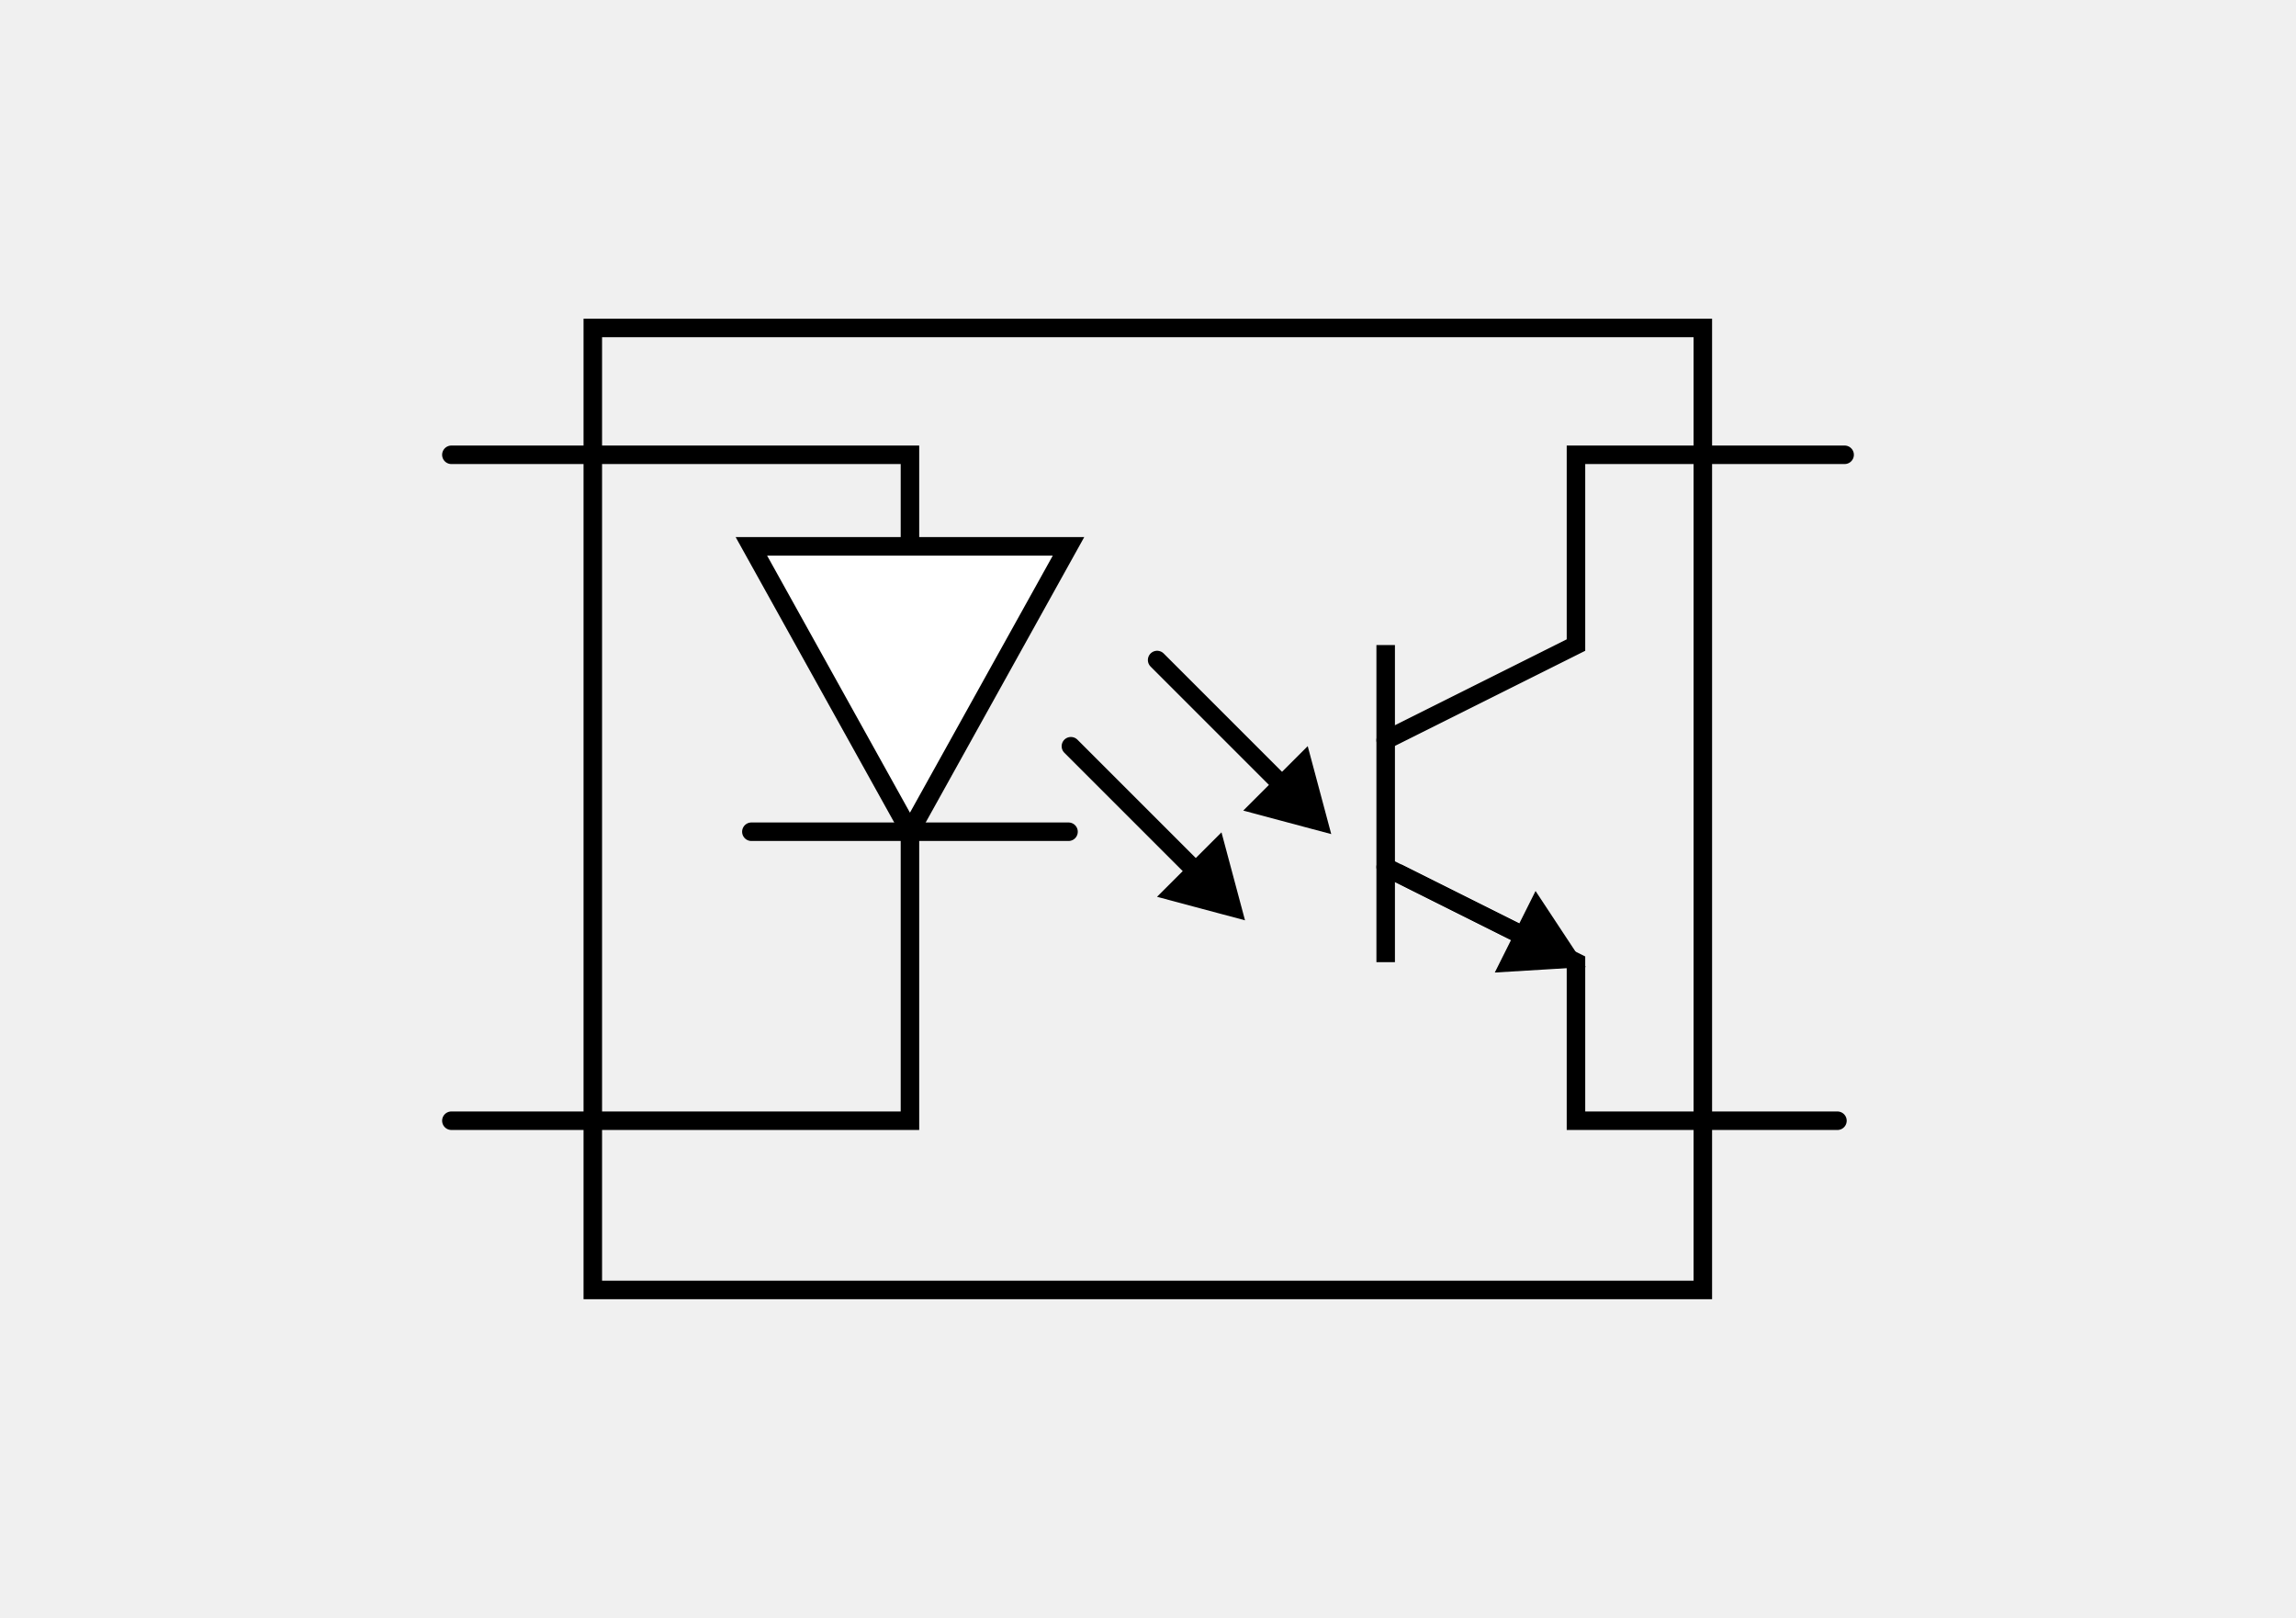
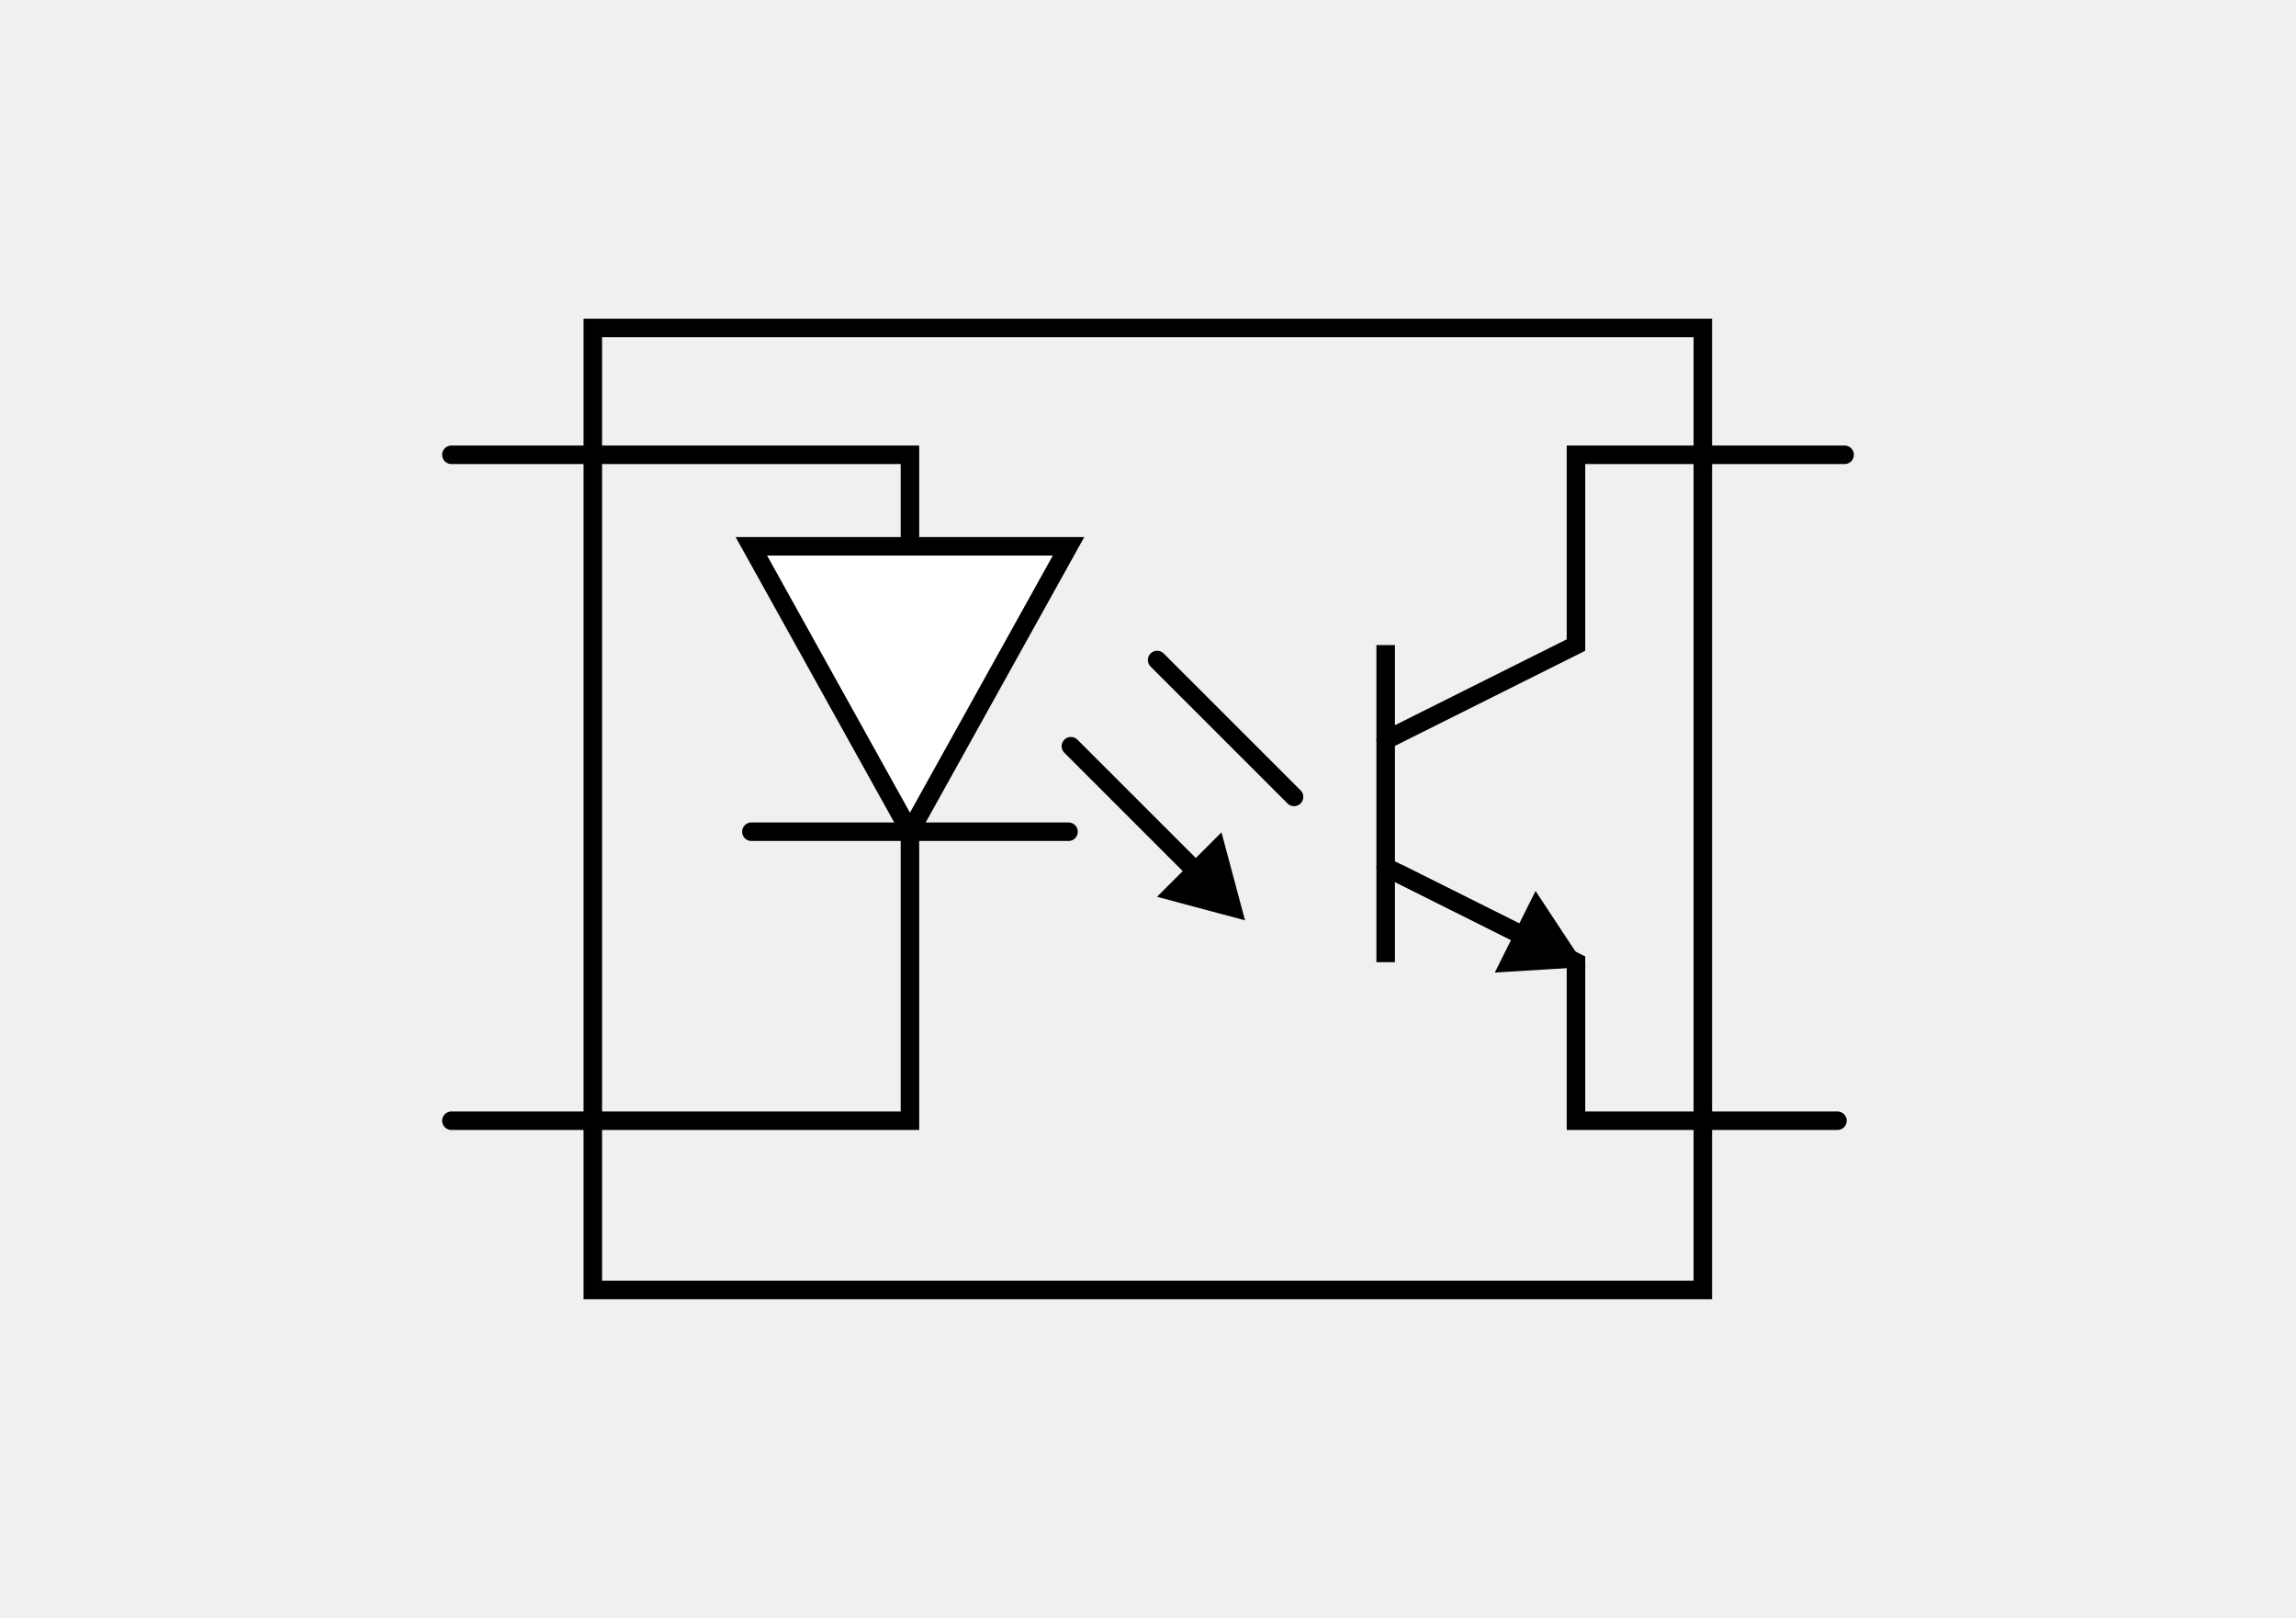
- <svg xmlns="http://www.w3.org/2000/svg" width="372.047" height="262.205" id="svg7549" version="1.1">
-   <defs id="defs7551">
-     <marker style="overflow:visible" id="TriangleInM" refX="0" refY="0" orient="auto">
-       <path transform="scale(-0.4,-0.4)" style="fill-rule:evenodd;stroke:#000000;stroke-width:1pt;marker-start:none" d="m 5.77,0 -8.65,5 0,-10 8.65,5 z" id="path13059" />
+ <svg xmlns="http://www.w3.org/2000/svg" width="372.047" height="262.205">
+   <defs>
+     <marker id="a" orient="auto" overflow="visible">
+       <path d="M2.308 0l-3.46 2v-4l3.46 2z" fill-rule="evenodd" stroke="#000" stroke-width=".4pt" />
    </marker>
-     <marker style="overflow:visible" id="TriangleInM-5" refX="0" refY="0" orient="auto">
-       <path transform="scale(-0.4,-0.4)" style="fill-rule:evenodd;stroke:#000000;stroke-width:1pt;marker-start:none" d="m 5.77,0 -8.65,5 0,-10 8.65,5 z" id="path13059-5" />
-     </marker>
-     <marker style="overflow:visible" id="TriangleOutM" refX="0" refY="0" orient="auto">
-       <path transform="scale(0.4,0.4)" style="fill-rule:evenodd;stroke:#000000;stroke-width:1pt;marker-start:none" d="m 5.77,0 -8.65,5 0,-10 8.65,5 z" id="path13068" />
-     </marker>
-     <marker style="overflow:visible" id="marker18293" refX="0" refY="0" orient="auto">
-       <path transform="scale(0.4,0.4)" style="fill-rule:evenodd;stroke:#000000;stroke-width:1pt;marker-start:none" d="m 5.77,0 -8.65,5 0,-10 8.65,5 z" id="path18295" />
-     </marker>
-     <marker style="overflow:visible" id="TriangleOutM-0" refX="0" refY="0" orient="auto">
-       <path transform="scale(0.4,0.4)" style="fill-rule:evenodd;stroke:#000000;stroke-width:1pt;marker-start:none" d="m 5.77,0 -8.65,5 0,-10 8.65,5 z" id="path13068-6" />
-     </marker>
-     <marker style="overflow:visible" id="marker18346" refX="0" refY="0" orient="auto">
-       <path transform="scale(0.4,0.4)" style="fill-rule:evenodd;stroke:#000000;stroke-width:1pt;marker-start:none" d="m 5.77,0 -8.65,5 0,-10 8.65,5 z" id="path18348" />
-     </marker>
-     <marker style="overflow:visible" id="TriangleOutM-9" refX="0" refY="0" orient="auto">
-       <path transform="scale(0.4,0.4)" style="fill-rule:evenodd;stroke:#000000;stroke-width:1pt;marker-start:none" d="m 5.77,0 -8.65,5 0,-10 8.65,5 z" id="path13068-9" />
-     </marker>
-     <marker style="overflow:visible" id="marker18407" refX="0" refY="0" orient="auto">
-       <path transform="scale(0.4,0.4)" style="fill-rule:evenodd;stroke:#000000;stroke-width:1pt;marker-start:none" d="m 5.77,0 -8.65,5 0,-10 8.65,5 z" id="path18409" />
-     </marker>
-     <marker style="overflow:visible" id="TriangleOutM-02" refX="0" refY="0" orient="auto">
-       <path transform="scale(0.4,0.4)" style="fill-rule:evenodd;stroke:#000000;stroke-width:1pt;marker-start:none" d="m 5.77,0 -8.65,5 0,-10 8.65,5 z" id="path13068-0" />
-     </marker>
-     <marker style="overflow:visible" id="marker18451" refX="0" refY="0" orient="auto">
-       <path transform="scale(0.4,0.4)" style="fill-rule:evenodd;stroke:#000000;stroke-width:1pt;marker-start:none" d="m 5.77,0 -8.65,5 0,-10 8.65,5 z" id="path18453" />
-     </marker>
-     <marker style="overflow:visible" id="TriangleOutM-6" refX="0" refY="0" orient="auto">
-       <path transform="scale(0.4,0.4)" style="fill-rule:evenodd;stroke:#000000;stroke-width:1pt;marker-start:none" d="m 5.77,0 -8.65,5 0,-10 8.65,5 z" id="path13068-64" />
-     </marker>
-     <marker style="overflow:visible" id="marker18536" refX="0" refY="0" orient="auto">
-       <path transform="scale(0.4,0.4)" style="fill-rule:evenodd;stroke:#000000;stroke-width:1pt;marker-start:none" d="m 5.77,0 -8.65,5 0,-10 8.65,5 z" id="path18538" />
-     </marker>
-     <marker style="overflow:visible" id="TriangleOutM-4" refX="0" refY="0" orient="auto">
-       <path transform="scale(0.4,0.4)" style="fill-rule:evenodd;stroke:#000000;stroke-width:1pt;marker-start:none" d="m 5.77,0 -8.65,5 0,-10 8.65,5 z" id="path13068-1" />
-     </marker>
-     <marker style="overflow:visible" id="marker18536-7" refX="0" refY="0" orient="auto">
-       <path transform="scale(0.4,0.4)" style="fill-rule:evenodd;stroke:#000000;stroke-width:1pt;marker-start:none" d="m 5.77,0 -8.65,5 0,-10 8.65,5 z" id="path18538-8" />
-     </marker>
-     <marker style="overflow:visible" id="TriangleOutM-61" refX="0" refY="0" orient="auto">
-       <path transform="scale(0.4,0.4)" style="fill-rule:evenodd;stroke:#000000;stroke-width:1pt;marker-start:none" d="m 5.77,0 -8.65,5 0,-10 8.65,5 z" id="path13068-2" />
-     </marker>
-     <marker style="overflow:visible" id="marker18603" refX="0" refY="0" orient="auto">
-       <path transform="scale(0.4,0.4)" style="fill-rule:evenodd;stroke:#000000;stroke-width:1pt;marker-start:none" d="m 5.77,0 -8.65,5 0,-10 8.65,5 z" id="path18605" />
-     </marker>
-     <marker style="overflow:visible" id="TriangleOutM-46" refX="0" refY="0" orient="auto">
-       <path transform="scale(0.4,0.4)" style="fill-rule:evenodd;stroke:#000000;stroke-width:1pt;marker-start:none" d="m 5.77,0 -8.65,5 0,-10 8.65,5 z" id="path13068-7" />
-     </marker>
-     <marker style="overflow:visible" id="marker18647" refX="0" refY="0" orient="auto">
-       <path transform="scale(0.4,0.4)" style="fill-rule:evenodd;stroke:#000000;stroke-width:1pt;marker-start:none" d="m 5.77,0 -8.65,5 0,-10 8.65,5 z" id="path18649" />
-     </marker>
-     <marker style="overflow:visible" id="TriangleOutM-8" refX="0" refY="0" orient="auto">
-       <path transform="scale(0.4,0.4)" style="fill-rule:evenodd;stroke:#000000;stroke-width:1pt;marker-start:none" d="m 5.77,0 -8.65,5 0,-10 8.65,5 z" id="path13068-10" />
-     </marker>
-     <marker style="overflow:visible" id="marker18694" refX="0" refY="0" orient="auto">
-       <path transform="scale(0.4,0.4)" style="fill-rule:evenodd;stroke:#000000;stroke-width:1pt;marker-start:none" d="m 5.77,0 -8.65,5 0,-10 8.65,5 z" id="path18696" />
-     </marker>
-     <marker style="overflow:visible" id="TriangleOutM-7" refX="0" refY="0" orient="auto">
-       <path transform="scale(0.4,0.4)" style="fill-rule:evenodd;stroke:#000000;stroke-width:1pt;marker-start:none" d="m 5.77,0 -8.65,5 0,-10 8.65,5 z" id="path13068-71" />
-     </marker>
-     <marker style="overflow:visible" id="marker18877" refX="0" refY="0" orient="auto">
-       <path transform="scale(0.4,0.4)" style="fill-rule:evenodd;stroke:#000000;stroke-width:1pt;marker-start:none" d="m 5.77,0 -8.65,5 0,-10 8.65,5 z" id="path18879" />
-     </marker>
-     <marker style="overflow:visible" id="TriangleOutM-5" refX="0" refY="0" orient="auto">
-       <path transform="scale(0.4,0.4)" style="fill-rule:evenodd;stroke:#000000;stroke-width:1pt;marker-start:none" d="m 5.77,0 -8.65,5 0,-10 8.65,5 z" id="path13068-74" />
-     </marker>
-     <marker style="overflow:visible" id="marker19763" refX="0" refY="0" orient="auto">
-       <path transform="scale(0.4,0.4)" style="fill-rule:evenodd;stroke:#000000;stroke-width:1pt;marker-start:none" d="m 5.77,0 -8.65,5 0,-10 8.65,5 z" id="path19765" />
-     </marker>
-     <marker style="overflow:visible" id="marker133346-4" refX="0" refY="0" orient="auto">
-       <path transform="scale(0.4,0.4)" style="fill-rule:evenodd;stroke:#000000;stroke-width:1pt;marker-start:none" d="m 5.77,0 -8.65,5 0,-10 8.65,5 z" id="path133348-1" />
-     </marker>
-     <marker style="overflow:visible" id="marker133346-4-7" refX="0" refY="0" orient="auto">
-       <path transform="scale(0.4,0.4)" style="fill-rule:evenodd;stroke:#000000;stroke-width:1pt;marker-start:none" d="m 5.77,0 -8.65,5 0,-10 8.65,5 z" id="path133348-1-6" />
-     </marker>
-     <marker style="overflow:visible" id="TriangleOutM-3" refX="0" refY="0" orient="auto">
-       <path transform="scale(0.4,0.4)" style="fill-rule:evenodd;stroke:#000000;stroke-width:1pt;marker-start:none" d="m 5.77,0 -8.65,5 0,-10 8.65,5 z" id="path13068-3" />
-     </marker>
-     <marker style="overflow:visible" id="TriangleInM-54" refX="0" refY="0" orient="auto">
-       <path transform="scale(-0.4,-0.4)" style="fill-rule:evenodd;stroke:#000000;stroke-width:1pt;marker-start:none" d="m 5.77,0 -8.65,5 0,-10 8.65,5 z" id="path13059-6" />
-     </marker>
-     <marker style="overflow:visible" id="TriangleOutM-2" refX="0" refY="0" orient="auto">
-       <path transform="scale(0.4,0.4)" style="fill-rule:evenodd;stroke:#000000;stroke-width:1pt;marker-start:none" d="m 5.77,0 -8.65,5 0,-10 8.65,5 z" id="path13068-31" />
-     </marker>
-     <marker style="overflow:visible" id="marker133346-4-82" refX="0" refY="0" orient="auto">
-       <path transform="scale(0.4,0.4)" style="fill-rule:evenodd;stroke:#000000;stroke-width:1pt;marker-start:none" d="m 5.77,0 -8.65,5 0,-10 8.65,5 z" id="path133348-1-8" />
-     </marker>
-     <marker style="overflow:visible" id="marker284012" refX="0" refY="0" orient="auto">
-       <path transform="scale(0.4,0.4)" style="fill-rule:evenodd;stroke:#000000;stroke-width:1pt;marker-start:none" d="m 5.77,0 -8.65,5 0,-10 8.65,5 z" id="path284014" />
-     </marker>
-     <marker style="overflow:visible" id="marker12532" refX="0" refY="0" orient="auto">
-       <path transform="scale(0.4,0.4)" style="fill-rule:evenodd;stroke:#000000;stroke-width:1pt;marker-start:none" d="m 5.77,0 -8.65,5 0,-10 8.65,5 z" id="path12534" />
+     <marker id="b" orient="auto" overflow="visible">
+       <path d="M2.308 0l-3.46 2v-4l3.46 2z" fill-rule="evenodd" stroke="#000" stroke-width=".4pt" />
    </marker>
  </defs>
-   <g id="layer1" transform="translate(0,-790.1575)">
-     <g id="g284643" transform="translate(-1777.747,594.2595)">
-       <g id="g284064">
-         <g style="stroke-width:2.068;stroke-miterlimit:4;stroke-dasharray:none" transform="matrix(1.450374,0,0,1.450374,1842.971,243.9078)" id="g284038">
-           <path style="fill:none;stroke:#000000;stroke-width:2.068;stroke-linecap:round;stroke-linejoin:miter;stroke-miterlimit:4;stroke-opacity:1;stroke-dasharray:none" d="m 38.976,59.835 35.433,0" id="path284040" />
-           <path style="fill:none;stroke:#000000;stroke-width:2.068;stroke-linecap:round;stroke-linejoin:miter;stroke-miterlimit:4;stroke-opacity:1;stroke-dasharray:none" d="m 5.459,92.126 51.234,0 0,-74.409 -51.234,0" id="path284042" />
-           <path style="fill:#ffffff;stroke:#000000;stroke-width:2.068;stroke-linecap:butt;stroke-linejoin:miter;stroke-miterlimit:4;stroke-opacity:1;stroke-dasharray:none" d="m 38.976,27.945 35.433,0 L 56.693,59.835 38.976,27.945 z" id="path284044" />
-           <rect style="fill:none;stroke:#000000;stroke-width:2.068;stroke-miterlimit:4;stroke-opacity:1;stroke-dasharray:none" id="rect284046" width="124.016" height="107.494" x="21.26" y="3.543" />
-           <path style="fill:none;stroke:#000000;stroke-width:2.068;stroke-linecap:butt;stroke-linejoin:miter;stroke-miterlimit:4;stroke-opacity:1;stroke-dasharray:none" d="m 109.843,38.976 0,35.433" id="path284048" />
-           <path style="fill:none;stroke:#000000;stroke-width:2.068;stroke-linecap:round;stroke-linejoin:miter;stroke-miterlimit:4;stroke-opacity:1;stroke-dasharray:none" d="m 109.843,49.606 21.26,-10.63 0,-21.26 30.015,0" id="path284050" />
-           <path style="fill:none;stroke:#000000;stroke-width:2.068;stroke-linecap:round;stroke-linejoin:miter;stroke-miterlimit:4;stroke-opacity:1;stroke-dasharray:none" d="m 109.843,63.78 21.26,10.63 0,17.717 29.213,0" id="path284052" />
-         </g>
-         <path id="path284062" d="m 2004.117,337.328 22.956,11.478" style="fill:none;stroke:#000000;stroke-width:3;stroke-linecap:butt;stroke-linejoin:miter;stroke-miterlimit:4;stroke-opacity:1;stroke-dasharray:none;marker-start:none;marker-end:url(#marker133346-4-82)" />
-       </g>
-       <path id="path284075" d="m 1965.25,302.862 22.188,22.188" style="fill:none;stroke:#000000;stroke-width:3;stroke-linecap:round;stroke-linejoin:miter;stroke-miterlimit:4;stroke-opacity:1;stroke-dasharray:none;marker-end:url(#marker284012)" />
-       <path style="fill:none;stroke:#000000;stroke-width:3;stroke-linecap:round;stroke-linejoin:miter;stroke-miterlimit:4;stroke-opacity:1;stroke-dasharray:none;marker-end:url(#marker284012)" d="m 1951.277,316.835 22.188,22.188" id="path284319" />
+   <g stroke="#000">
+     <g stroke-width="2.068">
+       <path d="M121.755 134.792h51.391M73.142 181.627h74.308V73.706H73.142" fill="none" stroke-linecap="round" stroke-width="2.999" />
+       <path d="M121.755 88.54h51.391l-25.696 46.252-25.695-46.252z" fill="#fff" stroke-width="2.999" />
+       <path fill="none" d="M96.06 53.149h179.869v155.906H96.059zM224.537 104.54v51.391" stroke-width="2.999" />
+       <path d="M224.537 119.958l30.835-15.418V73.706h43.533M224.537 140.514l30.835 15.417v25.696h42.37" fill="none" stroke-linecap="round" stroke-width="2.999" />
    </g>
+     <path d="M2004.117 337.328l22.956 11.478" fill="none" stroke-width="3" marker-end="url(#a)" transform="translate(-1777.747 -195.898)" />
+     <path d="M1965.25 302.862l22.188 22.187M1951.277 316.835l22.188 22.187" fill="none" stroke-width="3" stroke-linecap="round" marker-end="url(#b)" transform="translate(-1777.747 -195.898)" />
  </g>
</svg>
